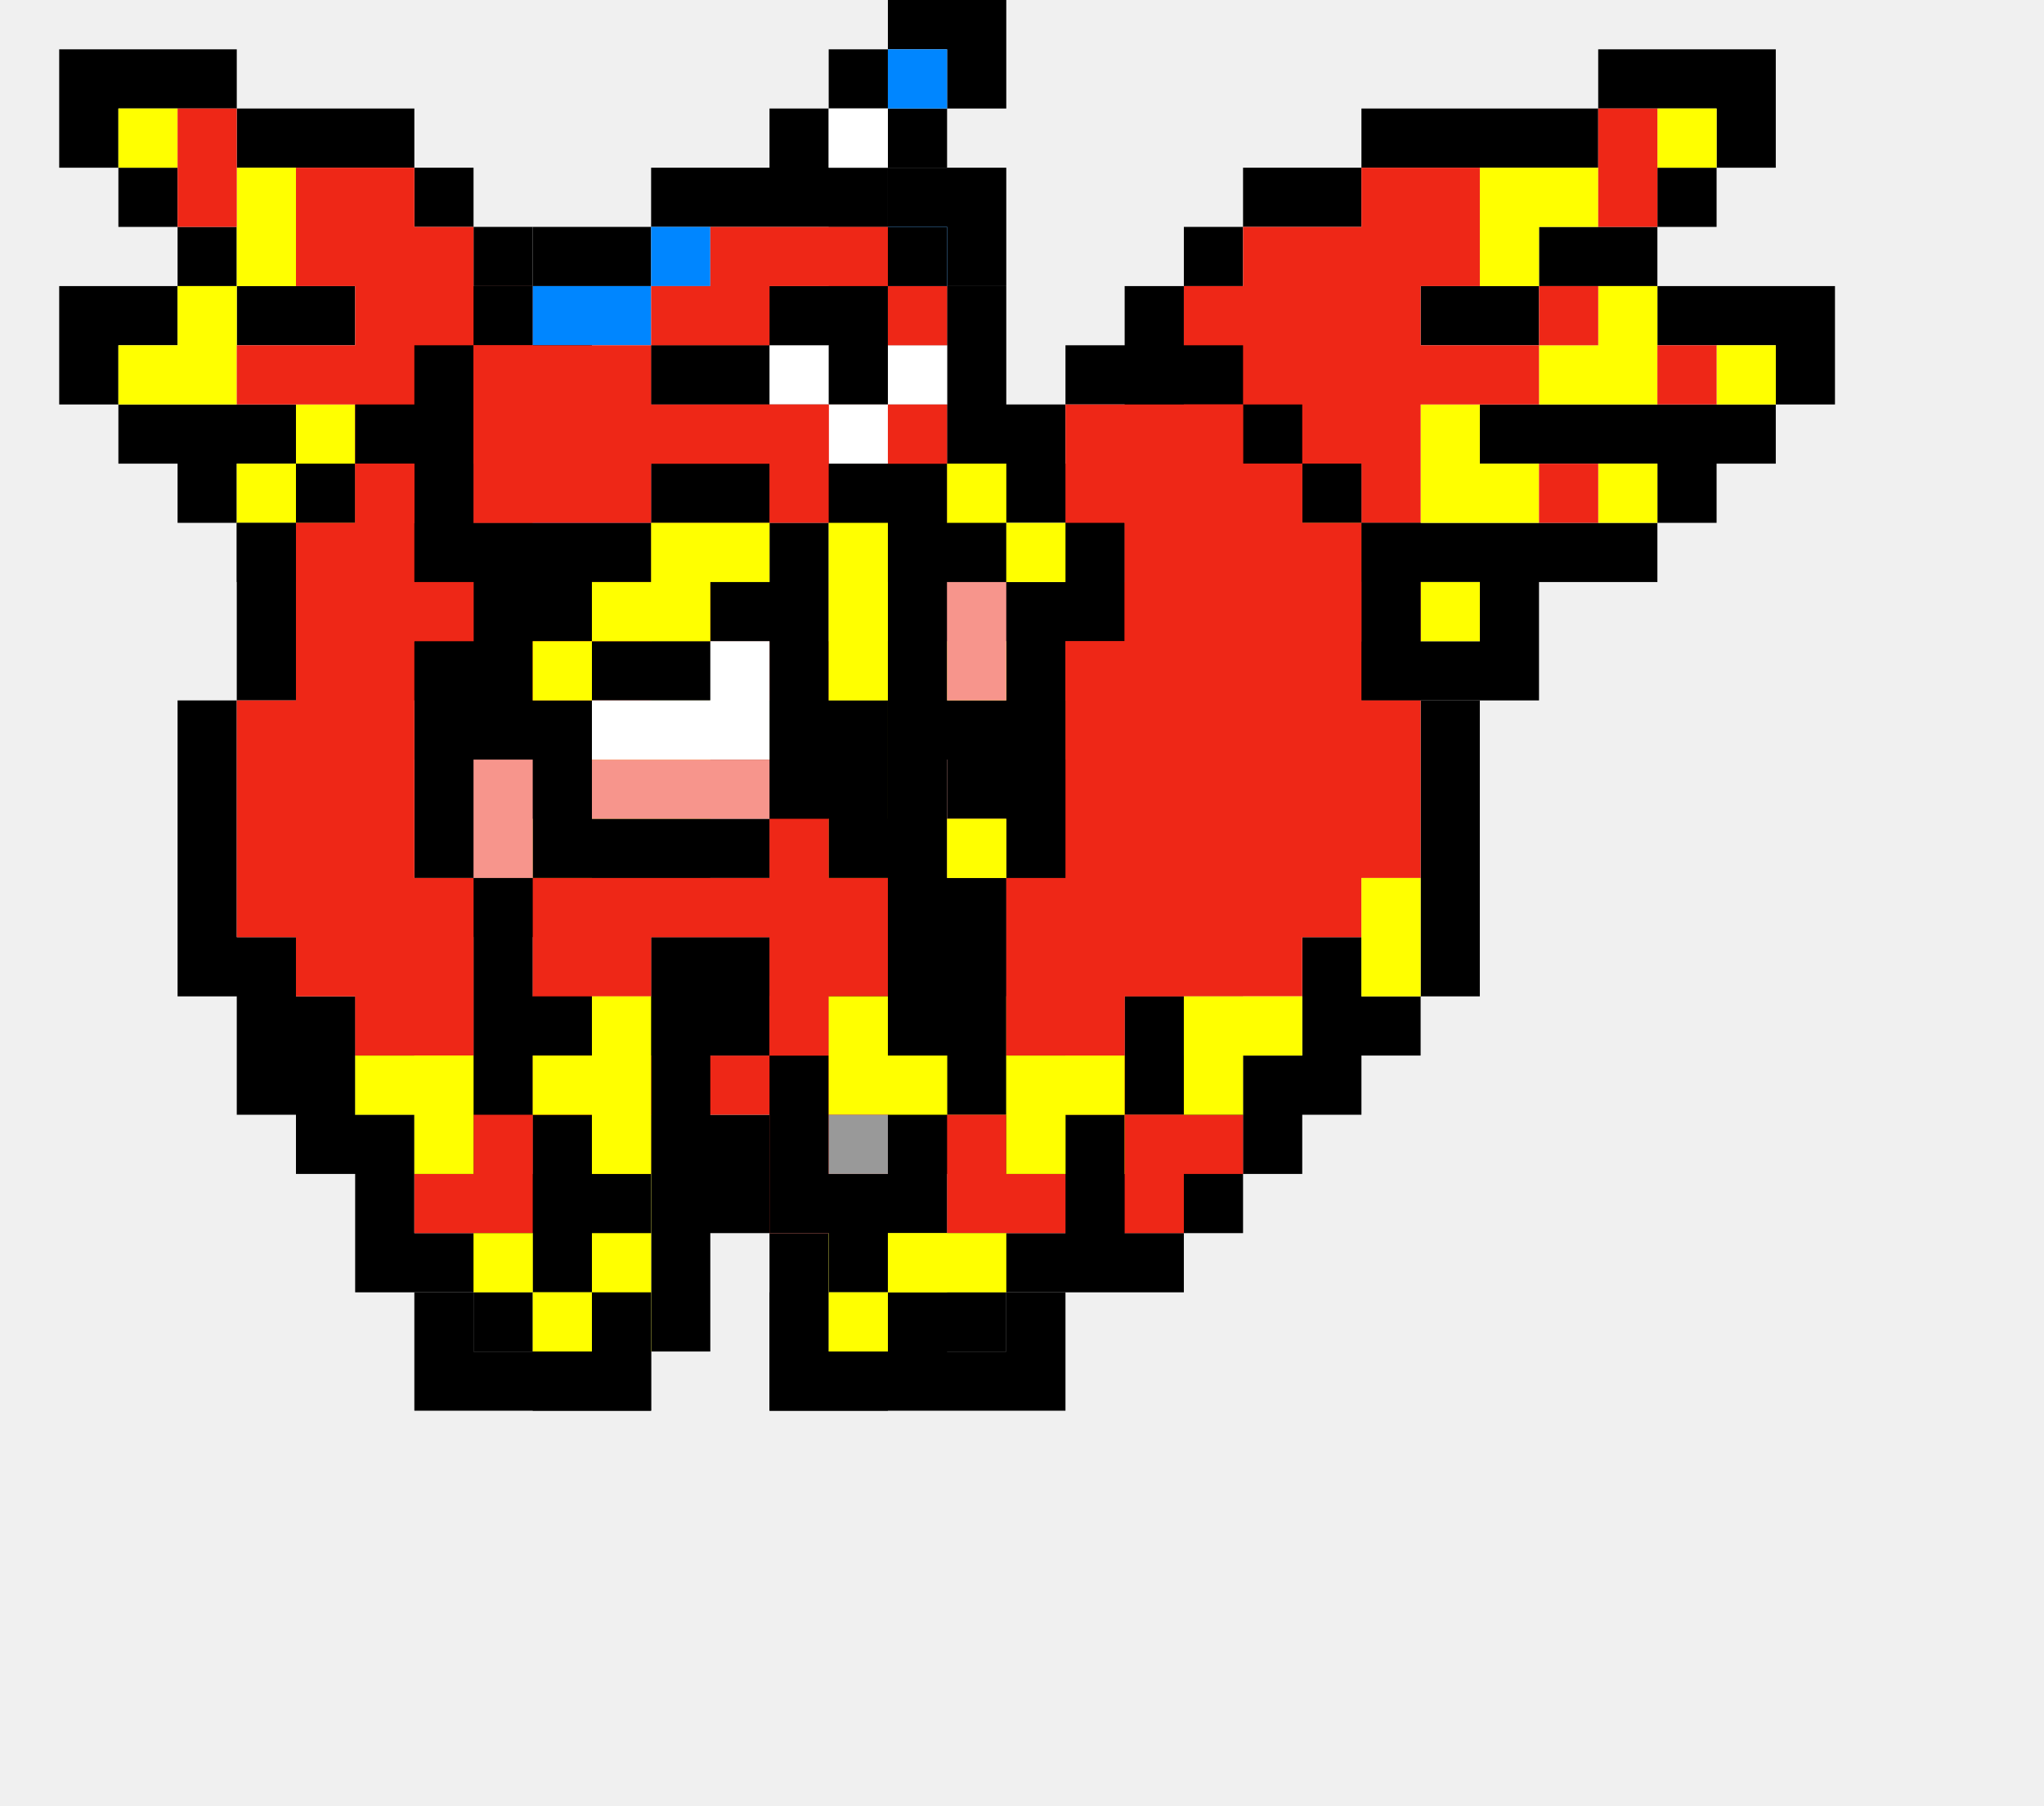
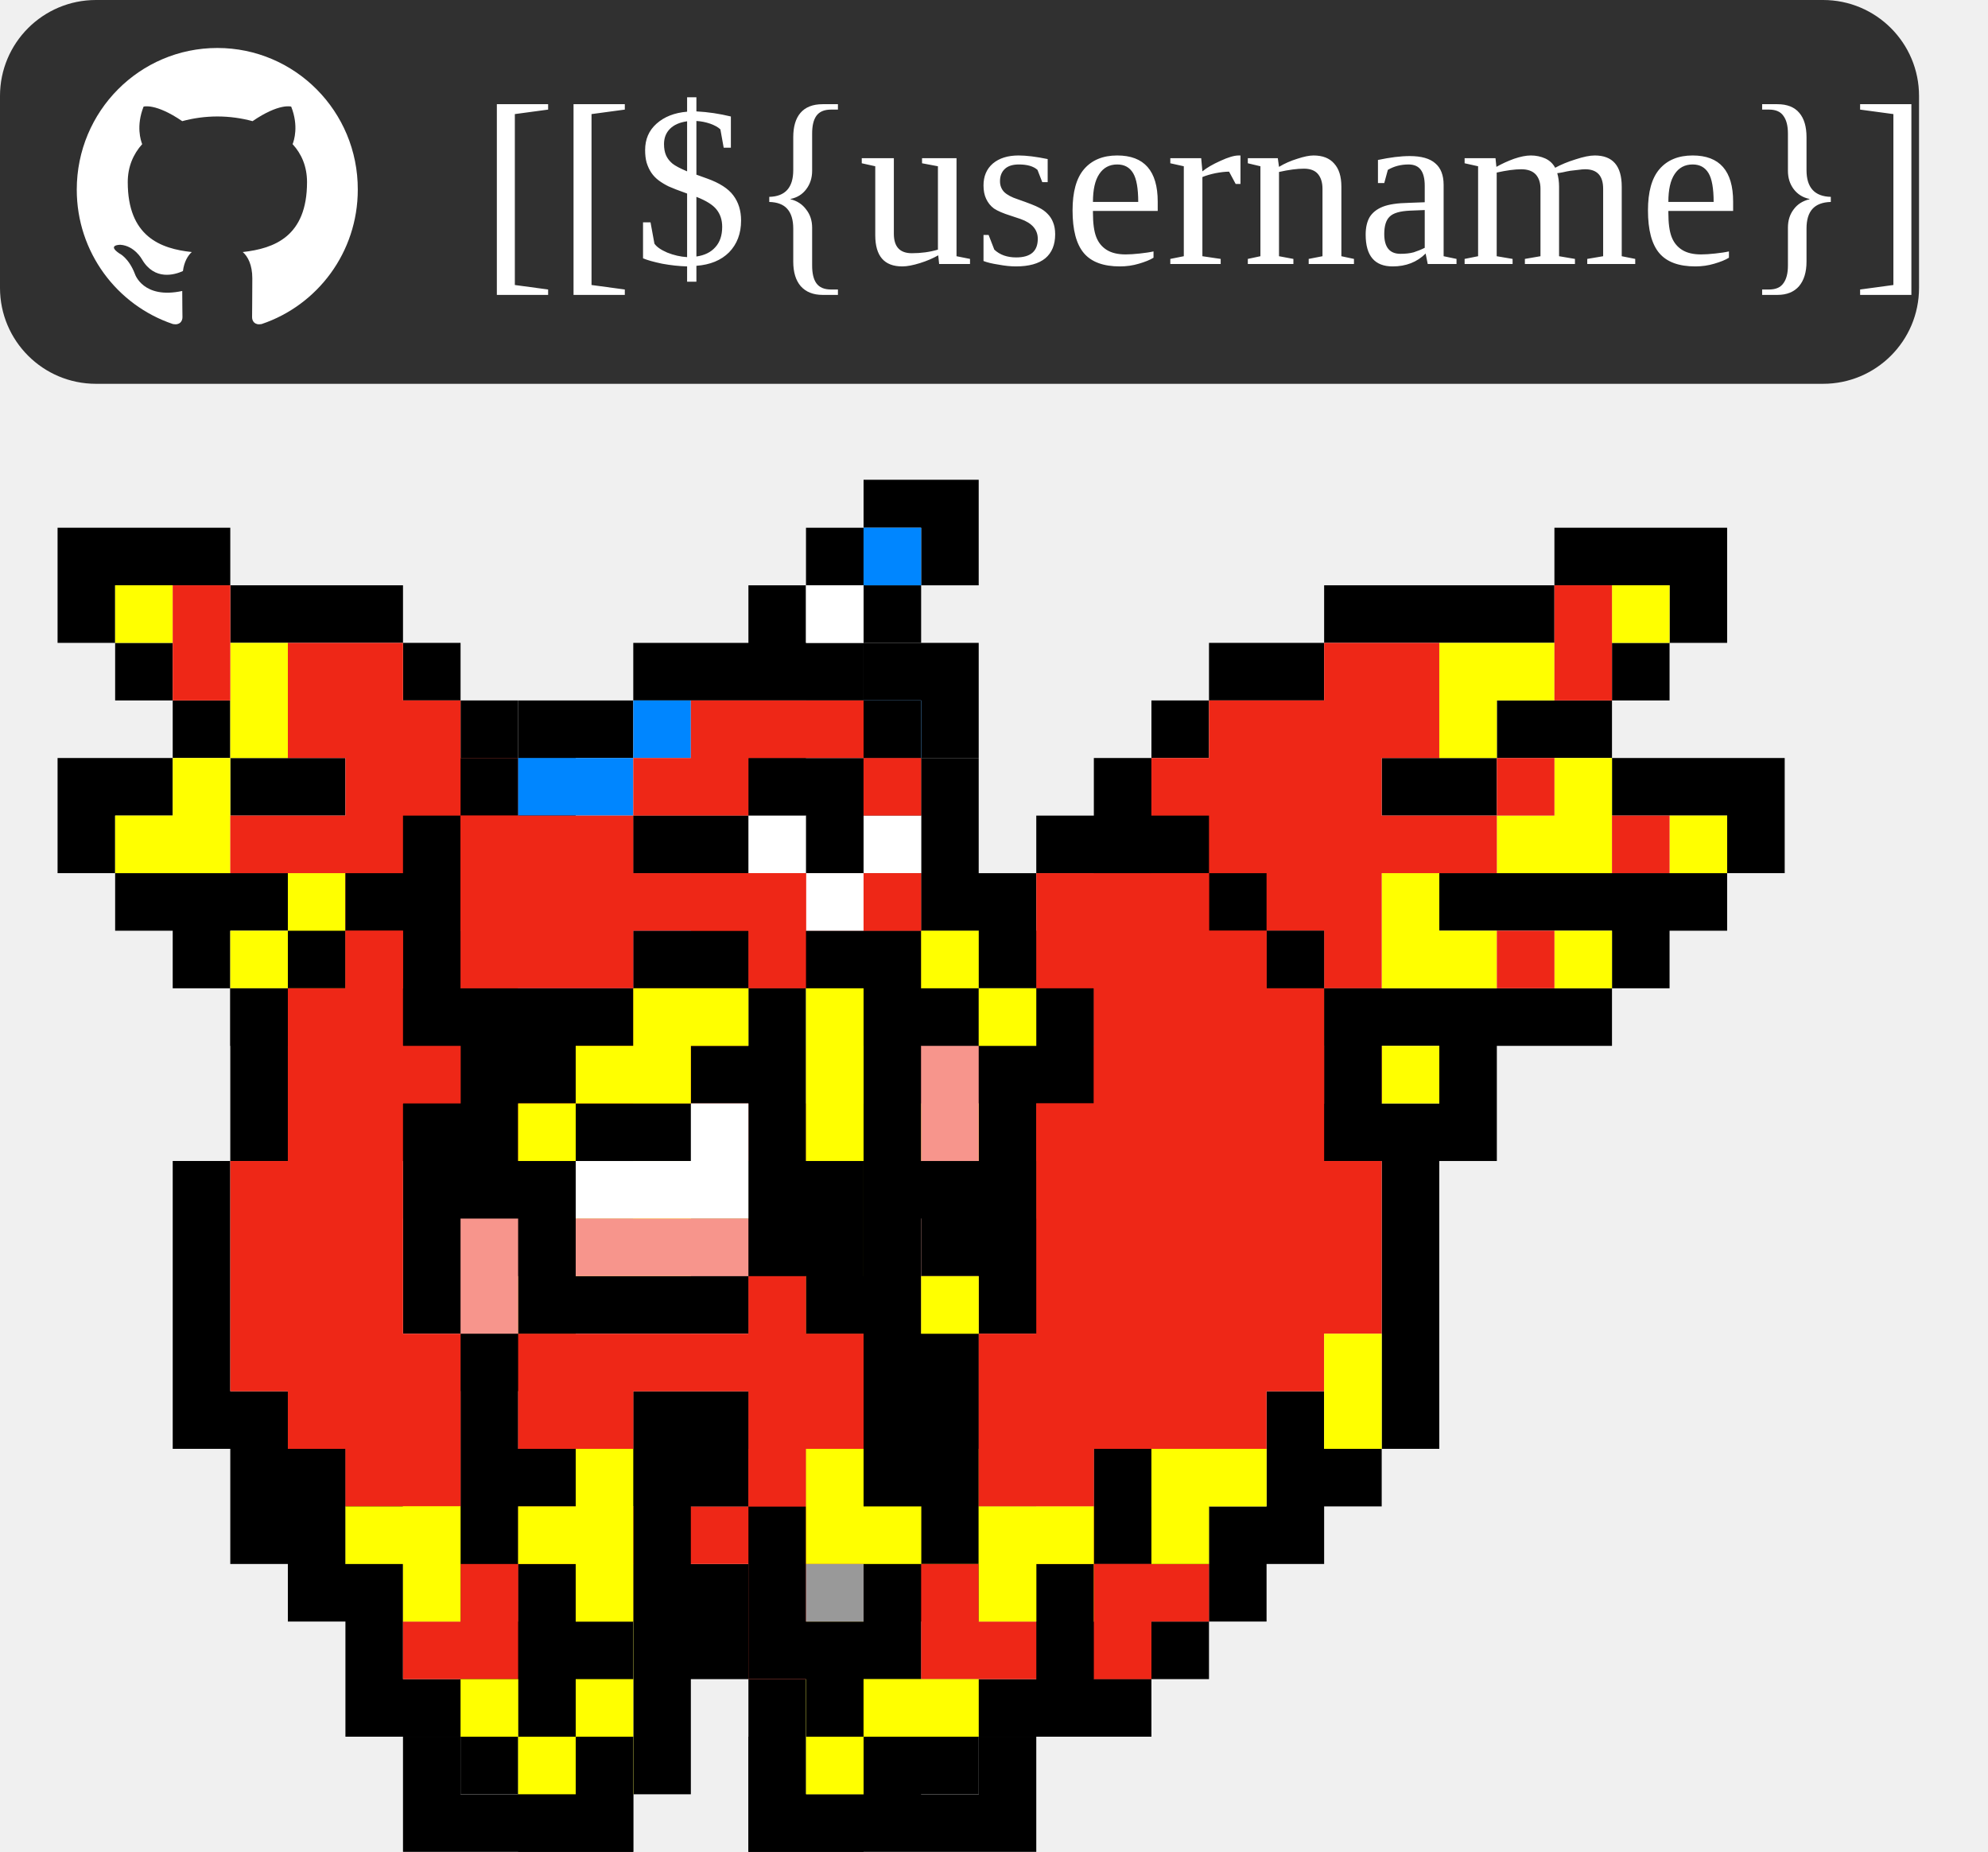
<svg xmlns="http://www.w3.org/2000/svg" fill="none" overflow="visible">
  <a href="https://github.com/[[${username}]]">
    <g id="body-[[${id}]]">
-       <g id="frame1-[[${id}]]">
-         <path stroke="#000000" d="M3 3h9M81 3h9M3 4h9M81 4h9M3 5h9M81 5h9M3 6h3M12 6h9M69 6h12M87 6h3M3 7h3M12 7h9M69 7h12M87 7h3M3 8h3M12 8h9M69 8h12M87 8h3M6 9h3M21 9h3M45 9h6M63 9h6M84 9h3M6 10h3M21 10h3M45 10h6M63 10h6M84 10h3M6 11h3M21 11h3M45 11h6M63 11h6M84 11h3M9 12h3M24 12h3M42 12h3M48 12h3M60 12h3M78 12h6M9 13h3M24 13h3M42 13h3M48 13h3M60 13h3M78 13h6M9 14h3M24 14h3M42 14h3M48 14h3M60 14h3M78 14h6M3 15h6M12 15h6M27 15h3M39 15h3M45 15h3M57 15h3M72 15h6M84 15h9M3 16h6M12 16h6M27 16h3M39 16h3M45 16h3M57 16h3M72 16h6M84 16h9M3 17h6M12 17h6M27 17h3M39 17h3M45 17h3M57 17h3M72 17h6M84 17h9M3 18h3M27 18h3M33 18h12M57 18h3M90 18h3M3 19h3M27 19h3M33 19h12M57 19h3M90 19h3M3 20h3M27 20h3M33 20h12M57 20h3M90 20h3M6 21h9M27 21h6M45 21h3M57 21h3M75 21h15M6 22h9M27 22h6M45 22h3M57 22h3M75 22h15M6 23h9M27 23h6M45 23h3M57 23h3M75 23h15M9 24h3M24 24h3M39 24h6M48 24h3M54 24h3M66 24h3M84 24h3M9 25h3M24 25h3M39 25h6M48 25h3M54 25h3M66 25h3M84 25h3M9 26h3M24 26h3M39 26h6M48 26h3M54 26h3M66 26h3M84 26h3M12 27h12M33 27h6M42 27h3M48 27h3M54 27h3M69 27h15M12 28h12M33 28h6M42 28h3M48 28h3M54 28h3M69 28h15M12 29h12M33 29h6M42 29h3M48 29h3M54 29h3M69 29h15M15 30h3M21 30h3M48 30h6M63 30h3M75 30h3M15 31h3M21 31h3M48 31h6M63 31h3M75 31h3M15 32h3M21 32h3M48 32h6M63 32h3M75 32h3M15 33h9M33 33h6M42 33h6M51 33h3M66 33h12M15 34h9M33 34h6M42 34h6M51 34h3M66 34h12M15 35h9M33 35h6M42 35h6M51 35h3M66 35h12M21 36h12M39 36h3M45 36h6M54 36h3M60 36h6M21 37h12M39 37h3M45 37h6M54 37h3M60 37h6M21 38h12M39 38h3M45 38h6M54 38h3M60 38h6M24 39h6M36 39h6M45 39h3M51 39h9M24 40h6M36 40h6M45 40h3M51 40h9M24 41h6M36 41h6M45 41h3M51 41h9M24 42h3M30 42h6M39 42h3M45 42h3M51 42h6M24 43h3M30 43h6M39 43h3M45 43h3M51 43h6M24 44h3M30 44h6M39 44h3M45 44h3M51 44h6M24 45h6M39 45h6M48 45h3M54 45h3M24 46h6M39 46h6M48 46h3M54 46h3M24 47h6M39 47h6M48 47h3M54 47h3M21 48h3M27 48h3M39 48h6M48 48h3M57 48h3M21 49h3M27 49h3M39 49h6M48 49h3M57 49h3M21 50h3M27 50h3M39 50h6M48 50h3M57 50h3M18 51h3M27 51h12M42 51h6M60 51h3M18 52h3M27 52h12M42 52h6M60 52h3M18 53h3M27 53h12M42 53h6M60 53h3M18 54h3M24 54h3M45 54h3M51 54h3M60 54h3M18 55h3M24 55h3M45 55h3M51 55h3M60 55h3M18 56h3M24 56h3M45 56h3M51 56h3M60 56h3M21 57h6M33 57h6M45 57h9M60 57h3M21 58h6M33 58h6M45 58h9M60 58h3M21 59h6M33 59h6M45 59h9M60 59h3M24 60h6M33 60h6M45 60h3M54 60h6M24 61h6M33 61h6M45 61h3M54 61h6M24 62h6M33 62h6M45 62h3M54 62h6M24 63h3M33 63h3M39 63h3M48 63h3M24 64h3M33 64h3M39 64h3M48 64h3M24 65h3M33 65h3M39 65h3M48 65h3M21 66h3M27 66h3M33 66h3M39 66h3M45 66h3M51 66h3M21 67h3M27 67h3M33 67h3M39 67h3M45 67h3M51 67h3M21 68h3M27 68h3M33 68h3M39 68h3M45 68h3M51 68h3M21 69h12M39 69h15M21 70h12M39 70h15M21 71h12M39 71h15" />
-         <path stroke="#ffff00" d="M6 6h3M84 6h3M6 7h3M84 7h3M6 8h3M84 8h3M12 9h3M75 9h6M12 10h3M75 10h6M12 11h3M75 11h6M12 12h3M75 12h3M12 13h3M75 13h3M12 14h3M75 14h3M9 15h3M81 15h3M9 16h3M81 16h3M9 17h3M81 17h3M6 18h6M78 18h6M87 18h3M6 19h6M78 19h6M87 19h3M6 20h6M78 20h6M87 20h3M15 21h3M72 21h3M15 22h3M72 22h3M15 23h3M72 23h3M12 24h6M72 24h6M81 24h3M12 25h6M72 25h6M81 25h3M12 26h6M72 26h6M81 26h3M66 27h3M66 28h3M66 29h3M18 30h3M66 30h3M72 30h3M18 31h3M66 31h3M72 31h3M18 32h3M66 32h3M72 32h3M48 33h3M63 33h3M48 34h3M63 34h3M48 35h3M63 35h3M33 36h6M42 36h3M51 36h3M33 37h6M42 37h3M51 37h3M33 38h6M42 38h3M51 38h3M30 39h6M42 39h3M30 40h6M42 40h3M30 41h6M42 41h3M27 42h3M42 42h3M27 43h3M42 43h3M27 44h3M42 44h3M21 51h3M48 51h3M21 52h3M48 52h3M21 53h3M48 53h3M21 54h3M48 54h3M21 55h3M48 55h3M21 56h3M48 56h3M54 57h6M54 58h6M54 59h6M30 60h3M42 60h3M30 61h3M42 61h3M30 62h3M42 62h3M27 63h6M42 63h6M27 64h6M42 64h6M27 65h6M42 65h6M30 66h3M30 67h3M30 68h3" />
-         <path stroke="#ee2717" d="M9 6h3M81 6h3M9 7h3M81 7h3M9 8h3M81 8h3M9 9h3M15 9h6M69 9h6M81 9h3M9 10h3M15 10h6M69 10h6M81 10h3M9 11h3M15 11h6M69 11h6M81 11h3M15 12h9M63 12h12M15 13h9M63 13h12M15 14h9M63 14h12M18 15h9M60 15h12M78 15h3M18 16h9M60 16h12M78 16h3M18 17h9M60 17h12M78 17h3M12 18h15M60 18h18M84 18h3M12 19h15M60 19h18M84 19h3M12 20h15M60 20h18M84 20h3M18 21h9M36 21h9M60 21h12M18 22h9M36 22h9M60 22h12M18 23h9M36 23h9M60 23h12M18 24h6M33 24h6M45 24h3M57 24h9M69 24h3M78 24h3M18 25h6M33 25h6M45 25h3M57 25h9M69 25h3M78 25h3M18 26h6M33 26h6M45 26h3M57 26h9M69 26h3M78 26h3M24 27h9M57 27h9M24 28h9M57 28h9M24 29h9M57 29h9M24 30h18M45 30h3M54 30h9M69 30h3M24 31h18M45 31h3M54 31h9M69 31h3M24 32h18M45 32h3M54 32h9M69 32h3M24 33h9M39 33h3M54 33h9M24 34h9M39 34h3M54 34h9M24 35h9M39 35h3M54 35h9M57 36h3M57 37h3M57 38h3M39 51h3M39 52h3M39 53h3M27 54h18M54 54h6M27 55h18M54 55h6M27 56h18M54 56h6M27 57h6M39 57h6M27 58h6M39 58h6M27 59h6M39 59h6M39 60h3M39 61h3M39 62h3" />
-         <path stroke="#0086ff" d="M45 12h3M45 13h3M45 14h3M33 21h3M33 22h3M33 23h3M27 24h6M27 25h6M27 26h6" />
-         <path stroke="#ffffff" d="M42 15h3M42 16h3M42 17h3M39 27h3M45 27h3M39 28h3M45 28h3M39 29h3M45 29h3M42 30h3M42 31h3M42 32h3M36 42h3M36 43h3M36 44h3M30 45h9M30 46h9M30 47h9" />
-         <path stroke="#f7958c" d="M48 39h3M48 40h3M48 41h3M48 42h3M48 43h3M48 44h3M51 45h3M51 46h3M51 47h3M24 48h3M30 48h9M51 48h6M24 49h3M30 49h9M51 49h6M24 50h3M30 50h9M51 50h6M24 51h3M51 51h9M24 52h3M51 52h9M24 53h3M51 53h9" />
-         <path stroke="#999999" d="M24 66h3M42 66h3M48 66h3M24 67h3M42 67h3M48 67h3M24 68h3M42 68h3M48 68h3" />
-       </g>
-       <g id="frame2-[[${id}]]">
-         <path stroke="#000000" d="M45 0h6M45 1h6M45 2h6M42 3h3M48 3h3M42 4h3M48 4h3M42 5h3M48 5h3M39 6h3M45 6h3M39 7h3M45 7h3M39 8h3M45 8h3M33 9h12M33 10h12M33 11h12M27 12h6M45 12h3M27 13h6M45 13h3M27 14h6M45 14h3M24 15h3M39 15h6M48 15h3M24 16h3M39 16h6M48 16h3M24 17h3M39 17h6M48 17h3M21 18h3M33 18h6M42 18h3M48 18h3M54 18h9M21 19h3M33 19h6M42 19h3M48 19h3M54 19h9M21 20h3M33 20h6M42 20h3M48 20h3M54 20h9M18 21h6M48 21h6M63 21h3M18 22h6M48 22h6M63 22h3M18 23h6M48 23h6M63 23h3M15 24h3M21 24h3M33 24h6M42 24h6M51 24h3M66 24h3M15 25h3M21 25h3M33 25h6M42 25h6M51 25h3M66 25h3M15 26h3M21 26h3M33 26h6M42 26h6M51 26h3M66 26h3M12 27h3M21 27h12M39 27h3M45 27h6M54 27h3M69 27h3M12 28h3M21 28h12M39 28h3M45 28h6M54 28h3M69 28h3M12 29h3M21 29h12M39 29h3M45 29h6M54 29h3M69 29h3M12 30h3M24 30h6M36 30h6M45 30h3M51 30h6M69 30h3M12 31h3M24 31h6M36 31h6M45 31h3M51 31h6M69 31h3M12 32h3M24 32h6M36 32h6M45 32h3M51 32h6M69 32h3M12 33h3M21 33h6M30 33h6M39 33h3M45 33h3M51 33h3M69 33h3M12 34h3M21 34h6M30 34h6M39 34h3M45 34h3M51 34h3M69 34h3M12 35h3M21 35h6M30 35h6M39 35h3M45 35h3M51 35h3M69 35h3M9 36h3M21 36h9M39 36h6M48 36h6M72 36h3M9 37h3M21 37h9M39 37h6M48 37h6M72 37h3M9 38h3M21 38h9M39 38h6M48 38h6M72 38h3M9 39h3M21 39h3M27 39h3M39 39h6M48 39h6M72 39h3M9 40h3M21 40h3M27 40h3M39 40h6M48 40h6M72 40h3M9 41h3M21 41h3M27 41h3M39 41h6M48 41h6M72 41h3M9 42h3M21 42h3M27 42h12M42 42h6M51 42h3M72 42h3M9 43h3M21 43h3M27 43h12M42 43h6M51 43h3M72 43h3M9 44h3M21 44h3M27 44h12M42 44h6M51 44h3M72 44h3M9 45h3M24 45h3M45 45h6M72 45h3M9 46h3M24 46h3M45 46h6M72 46h3M9 47h3M24 47h3M45 47h6M72 47h3M9 48h6M24 48h3M33 48h6M45 48h6M66 48h3M72 48h3M9 49h6M24 49h3M33 49h6M45 49h6M66 49h3M72 49h3M9 50h6M24 50h3M33 50h6M45 50h6M66 50h3M72 50h3M12 51h6M24 51h6M33 51h6M45 51h6M57 51h3M66 51h6M12 52h6M24 52h6M33 52h6M45 52h6M57 52h3M66 52h6M12 53h6M24 53h6M33 53h6M45 53h6M57 53h3M66 53h6M12 54h6M24 54h3M33 54h3M39 54h3M48 54h3M57 54h3M63 54h6M12 55h6M24 55h3M33 55h3M39 55h3M48 55h3M57 55h3M63 55h6M12 56h6M24 56h3M33 56h3M39 56h3M48 56h3M57 56h3M63 56h6M15 57h6M27 57h3M33 57h3M39 57h3M45 57h3M54 57h3M63 57h3M15 58h6M27 58h3M33 58h3M39 58h3M45 58h3M54 58h3M63 58h3M15 59h6M27 59h3M33 59h3M39 59h3M45 59h3M54 59h3M63 59h3M18 60h3M27 60h6M39 60h9M54 60h3M60 60h3M18 61h3M27 61h6M39 61h9M54 61h3M60 61h3M18 62h3M27 62h6M39 62h9M54 62h3M60 62h3M18 63h6M27 63h3M42 63h3M51 63h9M18 64h6M27 64h3M42 64h3M51 64h9M18 65h6M27 65h3M42 65h3M51 65h9M24 66h3M30 66h3M39 66h3M45 66h6M24 67h3M30 67h3M39 67h3M45 67h6M24 68h3M30 68h3M39 68h3M45 68h6M27 69h6M39 69h6M27 70h6M39 70h6M27 71h6M39 71h6" />
-         <path stroke="#0086ff" d="M45 3h3M45 4h3M45 5h3M33 12h3M33 13h3M33 14h3M27 15h6M27 16h6M27 17h6" />
-         <path stroke="#ffffff" d="M42 6h3M42 7h3M42 8h3M39 18h3M45 18h3M39 19h3M45 19h3M39 20h3M45 20h3M42 21h3M42 22h3M42 23h3M36 33h3M36 34h3M36 35h3M30 36h9M30 37h9M30 38h9" />
-         <path stroke="#ee2717" d="M36 12h9M36 13h9M36 14h9M33 15h6M45 15h3M33 16h6M45 16h3M33 17h6M45 17h3M24 18h9M24 19h9M24 20h9M24 21h18M45 21h3M54 21h9M24 22h18M45 22h3M54 22h9M24 23h18M45 23h3M54 23h9M18 24h3M24 24h9M39 24h3M54 24h12M18 25h3M24 25h9M39 25h3M54 25h12M18 26h3M24 26h9M39 26h3M54 26h12M15 27h6M57 27h12M15 28h6M57 28h12M15 29h6M57 29h12M15 30h9M57 30h12M15 31h9M57 31h12M15 32h9M57 32h12M15 33h6M54 33h15M15 34h6M54 34h15M15 35h6M54 35h15M12 36h9M54 36h18M12 37h9M54 37h18M12 38h9M54 38h18M12 39h9M54 39h18M12 40h9M54 40h18M12 41h9M54 41h18M12 42h9M39 42h3M54 42h18M12 43h9M39 43h3M54 43h18M12 44h9M39 44h3M54 44h18M12 45h12M27 45h18M51 45h18M12 46h12M27 46h18M51 46h18M12 47h12M27 47h18M51 47h18M15 48h9M27 48h6M39 48h6M51 48h15M15 49h9M27 49h6M39 49h6M51 49h15M15 50h9M27 50h6M39 50h6M51 50h15M18 51h6M39 51h3M51 51h6M18 52h6M39 52h3M51 52h6M18 53h6M39 53h3M51 53h6M24 57h3M48 57h3M57 57h6M24 58h3M48 58h3M57 58h6M24 59h3M48 59h3M57 59h6M21 60h6M48 60h6M57 60h3M21 61h6M48 61h6M57 61h3M21 62h6M48 62h6M57 62h3" />
-         <path stroke="#ffff00" d="M48 24h3M48 25h3M48 26h3M33 27h6M42 27h3M51 27h3M33 28h6M42 28h3M51 28h3M33 29h6M42 29h3M51 29h3M30 30h6M42 30h3M30 31h6M42 31h3M30 32h6M42 32h3M27 33h3M42 33h3M27 34h3M42 34h3M27 35h3M42 35h3M48 42h3M48 43h3M48 44h3M69 45h3M69 46h3M69 47h3M69 48h3M69 49h3M69 50h3M30 51h3M42 51h3M60 51h6M30 52h3M42 52h3M60 52h6M30 53h3M42 53h3M60 53h6M18 54h6M27 54h6M42 54h6M51 54h6M60 54h3M18 55h6M27 55h6M42 55h6M51 55h6M60 55h3M18 56h6M27 56h6M42 56h6M51 56h6M60 56h3M21 57h3M30 57h3M51 57h3M21 58h3M30 58h3M51 58h3M21 59h3M30 59h3M51 59h3M24 63h3M45 63h6M24 64h3M45 64h6M24 65h3M45 65h6M27 66h3M42 66h3M27 67h3M42 67h3M27 68h3M42 68h3" />
-         <path stroke="#f7958c" d="M48 30h3M48 31h3M48 32h3M48 33h3M48 34h3M48 35h3M24 39h3M30 39h9M24 40h3M30 40h9M24 41h3M30 41h9M24 42h3M24 43h3M24 44h3" />
-         <path stroke="#999999" d="M42 57h3M42 58h3M42 59h3" />
-       </g>
-       <svg viewBox="0 0 100 30" width="100" height="30" x="0" y="-20">
+       <svg viewBox="0 0 100 100" width="100" height="100" x="0" y="25">
+         <g id="frame1-[[${id}]]">
+           <path stroke="#000000" d="M3 3h9M81 3h9M3 4h9M81 4h9M3 5h9M81 5h9M3 6h3M12 6h9M69 6h12M87 6h3M3 7h3M12 7h9M69 7h12M87 7h3M3 8h3M12 8h9M69 8h12M87 8h3M6 9h3M21 9h3M45 9h6M63 9h6M84 9h3M6 10h3M21 10h3M45 10h6M63 10h6M84 10h3M6 11h3M21 11h3M45 11h6M63 11h6M84 11h3M9 12h3M24 12h3M42 12h3M48 12h3M60 12h3M78 12h6M9 13h3M24 13h3M42 13h3M48 13h3M60 13h3M78 13h6M9 14h3M24 14h3M42 14h3M48 14h3M60 14h3M78 14h6M3 15h6M12 15h6M27 15h3M39 15h3M45 15h3M57 15h3M72 15h6M84 15h9M3 16h6M12 16h6M27 16h3M39 16h3M45 16h3M57 16h3M72 16h6M84 16h9M3 17h6M12 17h6M27 17h3M39 17h3M45 17h3M57 17h3M72 17h6M84 17h9M3 18h3M27 18h3M33 18h12M57 18h3M90 18h3M3 19h3M27 19h3M33 19h12M57 19h3M90 19h3M3 20h3M27 20h3M33 20h12M57 20h3M90 20h3M6 21h9M27 21h6M45 21h3M57 21h3M75 21h15M6 22h9M27 22h6M45 22h3M57 22h3M75 22h15M6 23h9M27 23h6M45 23h3M57 23h3M75 23h15M9 24h3M24 24h3M39 24h6M48 24h3M54 24h3M66 24h3M84 24h3M9 25h3M24 25h3M39 25h6M48 25h3M54 25h3M66 25h3M84 25h3M9 26h3M24 26h3M39 26h6M48 26h3M54 26h3M66 26h3M84 26h3M12 27h12M33 27h6M42 27h3M48 27h3M54 27h3M69 27h15M12 28h12M33 28h6M42 28h3M48 28h3M54 28h3M69 28h15M12 29h12M33 29h6M42 29h3M48 29h3M54 29h3M69 29h15M15 30h3M21 30h3M48 30h6M63 30h3M75 30h3M15 31h3M21 31h3M48 31h6M63 31h3M75 31h3M15 32h3M21 32h3M48 32h6M63 32h3M75 32h3M15 33h9M33 33h6M42 33h6M51 33h3M66 33h12M15 34h9M33 34h6M42 34h6M51 34h3M66 34h12M15 35h9M33 35h6M42 35h6M51 35h3M66 35h12M21 36h12M39 36h3M45 36h6M54 36h3M60 36h6M21 37h12M39 37h3M45 37h6M54 37h3M60 37h6M21 38h12M39 38h3M45 38h6M54 38h3M60 38h6M24 39h6M36 39h6M45 39h3M51 39h9M24 40h6M36 40h6M45 40h3M51 40h9M24 41h6M36 41h6M45 41h3M51 41h9M24 42h3M30 42h6M39 42h3M45 42h3M51 42h6M24 43h3M30 43h6M39 43h3M45 43h3M51 43h6M24 44h3M30 44h6M39 44h3M45 44h3M51 44h6M24 45h6M39 45h6M48 45h3M54 45h3M24 46h6M39 46h6M48 46h3M54 46h3M24 47h6M39 47h6M48 47h3M54 47h3M21 48h3M27 48h3M39 48h6M48 48h3M57 48h3M21 49h3M27 49h3M39 49h6M48 49h3M57 49h3M21 50h3M27 50h3M39 50h6M48 50h3M57 50h3M18 51h3M27 51h12M42 51h6M60 51h3M18 52h3M27 52h12M42 52h6M60 52h3M18 53h3M27 53h12M42 53h6M60 53h3M18 54h3M24 54h3M45 54h3M51 54h3M60 54h3M18 55h3M24 55h3M45 55h3M51 55h3M60 55h3M18 56h3M24 56h3M45 56h3M51 56h3M60 56h3M21 57h6M33 57h6M45 57h9M60 57h3M21 58h6M33 58h6M45 58h9M60 58h3M21 59h6M33 59h6M45 59h9M60 59h3M24 60h6M33 60h6M45 60h3M54 60h6M24 61h6M33 61h6M45 61h3M54 61h6M24 62h6M33 62h6M45 62h3M54 62h6M24 63h3M33 63h3M39 63h3M48 63h3M24 64h3M33 64h3M39 64h3M48 64h3M24 65h3M33 65h3M39 65h3M48 65h3M21 66h3M27 66h3M33 66h3M39 66h3M45 66h3M51 66h3M21 67h3M27 67h3M33 67h3M39 67h3M45 67h3M51 67h3M21 68h3M27 68h3M33 68h3M39 68h3M45 68h3M51 68h3M21 69h12M39 69h15M21 70h12M39 70h15M21 71h12M39 71h15" />
+           <path stroke="#ffff00" d="M6 6h3M84 6h3M6 7h3M84 7h3M6 8h3M84 8h3M12 9h3M75 9h6M12 10h3M75 10h6M12 11h3M75 11h6M12 12h3M75 12h3M12 13h3M75 13h3M12 14h3M75 14h3M9 15h3M81 15h3M9 16h3M81 16h3M9 17h3M81 17h3M6 18h6M78 18h6M87 18h3M6 19h6M78 19h6M87 19h3M6 20h6M78 20h6M87 20h3M15 21h3M72 21h3M15 22h3M72 22h3M15 23h3M72 23h3M12 24h6M72 24h6M81 24h3M12 25h6M72 25h6M81 25h3M12 26h6M72 26h6M81 26h3M66 27h3M66 28h3M66 29h3M18 30h3M66 30h3M72 30h3M18 31h3M66 31h3M72 31h3M18 32h3M66 32h3M72 32h3M48 33h3M63 33h3M48 34h3M63 34h3M48 35h3M63 35h3M33 36h6M42 36h3M51 36h3M33 37h6M42 37h3M51 37h3M33 38h6M42 38h3M51 38h3M30 39h6M42 39h3M30 40h6M42 40h3M30 41h6M42 41h3M27 42h3M42 42h3M27 43h3M42 43h3M27 44h3M42 44h3M21 51h3M48 51h3M21 52h3M48 52h3M21 53h3M48 53h3M21 54h3M48 54h3M21 55h3M48 55h3M21 56h3M48 56h3M54 57h6M54 58h6M54 59h6M30 60h3M42 60h3M30 61h3M42 61h3M30 62h3M42 62h3M27 63h6M42 63h6M27 64h6M42 64h6M27 65h6M42 65h6M30 66h3M30 67h3M30 68h3" />
+           <path stroke="#ee2717" d="M9 6h3M81 6h3M9 7h3M81 7h3M9 8h3M81 8h3M9 9h3M15 9h6M69 9h6M81 9h3M9 10h3M15 10h6M69 10h6M81 10h3M9 11h3M15 11h6M69 11h6M81 11h3M15 12h9M63 12h12M15 13h9M63 13h12M15 14h9M63 14h12M18 15h9M60 15h12M78 15h3M18 16h9M60 16h12M78 16h3M18 17h9M60 17h12M78 17h3M12 18h15M60 18h18M84 18h3M12 19h15M60 19h18M84 19h3M12 20h15M60 20h18M84 20h3M18 21h9M36 21h9M60 21h12M18 22h9M36 22h9M60 22h12M18 23h9M36 23h9M60 23h12M18 24h6M33 24h6M45 24h3M57 24h9M69 24h3M78 24h3M18 25h6M33 25h6M45 25h3M57 25h9M69 25h3M78 25h3M18 26h6M33 26h6M45 26h3M57 26h9M69 26h3M78 26h3M24 27h9M57 27h9M24 28h9M57 28h9M24 29h9M57 29h9M24 30h18M45 30h3M54 30h9M69 30h3M24 31h18M45 31h3M54 31h9M69 31h3M24 32h18M45 32h3M54 32h9M69 32h3M24 33h9M39 33h3M54 33h9M24 34h9M39 34h3M54 34h9M24 35h9M39 35h3M54 35h9M57 36h3M57 37h3M57 38h3M39 51h3M39 52h3M39 53h3M27 54h18M54 54h6M27 55h18M54 55h6M27 56h18M54 56h6M27 57h6M39 57h6M27 58h6M39 58h6M27 59h6M39 59h6M39 60h3M39 61h3M39 62h3" />
+           <path stroke="#0086ff" d="M45 12h3M45 13h3M45 14h3M33 21h3M33 22h3M33 23h3M27 24h6M27 25h6M27 26h6" />
+           <path stroke="#ffffff" d="M42 15h3M42 16h3M42 17h3M39 27h3M45 27h3M39 28h3M45 28h3M39 29h3M45 29h3M42 30h3M42 31h3M42 32h3M36 42h3M36 43h3M36 44h3M30 45h9M30 46h9M30 47h9" />
+           <path stroke="#f7958c" d="M48 39h3M48 40h3M48 41h3M48 42h3M48 43h3M48 44h3M51 45h3M51 46h3M51 47h3M24 48h3M30 48h9M51 48h6M24 49h3M30 49h9M51 49h6M24 50h3M30 50h9M51 50h6M24 51h3M51 51h9M24 52h3M51 52h9M24 53h3M51 53h9" />
+           <path stroke="#999999" d="M24 66h3M42 66h3M48 66h3M24 67h3M42 67h3M48 67h3M24 68h3M42 68h3M48 68h3" />
+         </g>
+         <g id="frame2-[[${id}]]">
+           <path stroke="#000000" d="M45 0h6M45 1h6M45 2h6M42 3h3M48 3h3M42 4h3M48 4h3M42 5h3M48 5h3M39 6h3M45 6h3M39 7h3M45 7h3M39 8h3M45 8h3M33 9h12M33 10h12M33 11h12M27 12h6M45 12h3M27 13h6M45 13h3M27 14h6M45 14h3M24 15h3M39 15h6M48 15h3M24 16h3M39 16h6M48 16h3M24 17h3M39 17h6M48 17h3M21 18h3M33 18h6M42 18h3M48 18h3M54 18h9M21 19h3M33 19h6M42 19h3M48 19h3M54 19h9M21 20h3M33 20h6M42 20h3M48 20h3M54 20h9M18 21h6M48 21h6M63 21h3M18 22h6M48 22h6M63 22h3M18 23h6M48 23h6M63 23h3M15 24h3M21 24h3M33 24h6M42 24h6M51 24h3M66 24h3M15 25h3M21 25h3M33 25h6M42 25h6M51 25h3M66 25h3M15 26h3M21 26h3M33 26h6M42 26h6M51 26h3M66 26h3M12 27h3M21 27h12M39 27h3M45 27h6M54 27h3M69 27h3M12 28h3M21 28h12M39 28h3M45 28h6M54 28h3M69 28h3M12 29h3M21 29h12M39 29h3M45 29h6M54 29h3M69 29h3M12 30h3M24 30h6M36 30h6M45 30h3M51 30h6M69 30h3M12 31h3M24 31h6M36 31h6M45 31h3M51 31h6M69 31h3M12 32h3M24 32h6M36 32h6M45 32h3M51 32h6M69 32h3M12 33h3M21 33h6M30 33h6M39 33h3M45 33h3M51 33h3M69 33h3M12 34h3M21 34h6M30 34h6M39 34h3M45 34h3M51 34h3M69 34h3M12 35h3M21 35h6M30 35h6M39 35h3M45 35h3M51 35h3M69 35h3M9 36h3M21 36h9M39 36h6M48 36h6M72 36h3M9 37h3M21 37h9M39 37h6M48 37h6M72 37h3M9 38h3M21 38h9M39 38h6M48 38h6M72 38h3M9 39h3M21 39h3M27 39h3M39 39h6M48 39h6M72 39h3M9 40h3M21 40h3M27 40h3M39 40h6M48 40h6M72 40h3M9 41h3M21 41h3M27 41h3M39 41h6M48 41h6M72 41h3M9 42h3M21 42h3M27 42h12M42 42h6M51 42h3M72 42h3M9 43h3M21 43h3M27 43h12M42 43h6M51 43h3M72 43h3M9 44h3M21 44h3M27 44h12M42 44h6M51 44h3M72 44h3M9 45h3M24 45h3M45 45h6M72 45h3M9 46h3M24 46h3M45 46h6M72 46h3M9 47h3M24 47h3M45 47h6M72 47h3M9 48h6M24 48h3M33 48h6M45 48h6M66 48h3M72 48h3M9 49h6M24 49h3M33 49h6M45 49h6M66 49h3M72 49h3M9 50h6M24 50h3M33 50h6M45 50h6M66 50h3M72 50h3M12 51h6M24 51h6M33 51h6M45 51h6M57 51h3M66 51h6M12 52h6M24 52h6M33 52h6M45 52h6M57 52h3M66 52h6M12 53h6M24 53h6M33 53h6M45 53h6M57 53h3M66 53h6M12 54h6M24 54h3M33 54h3M39 54h3M48 54h3M57 54h3M63 54h6M12 55h6M24 55h3M33 55h3M39 55h3M48 55h3M57 55h3M63 55h6M12 56h6M24 56h3M33 56h3M39 56h3M48 56h3M57 56h3M63 56h6M15 57h6M27 57h3M33 57h3M39 57h3M45 57h3M54 57h3M63 57h3M15 58h6M27 58h3M33 58h3M39 58h3M45 58h3M54 58h3M63 58h3M15 59h6M27 59h3M33 59h3M39 59h3M45 59h3M54 59h3M63 59h3M18 60h3M27 60h6M39 60h9M54 60h3M60 60h3M18 61h3M27 61h6M39 61h9M54 61h3M60 61h3M18 62h3M27 62h6M39 62h9M54 62h3M60 62h3M18 63h6M27 63h3M42 63h3M51 63h9M18 64h6M27 64h3M42 64h3M51 64h9M18 65h6M27 65h3M42 65h3M51 65h9M24 66h3M30 66h3M39 66h3M45 66h6M24 67h3M30 67h3M39 67h3M45 67h6M24 68h3M30 68h3M39 68h3M45 68h6M27 69h6M39 69h6M27 70h6M39 70h6M27 71h6M39 71h6" />
+           <path stroke="#0086ff" d="M45 3h3M45 4h3M45 5h3M33 12h3M33 13h3M33 14h3M27 15h6M27 16h6M27 17h6" />
+           <path stroke="#ffffff" d="M42 6h3M42 7h3M42 8h3M39 18h3M45 18h3M39 19h3M45 19h3M39 20h3M45 20h3M42 21h3M42 22h3M42 23h3M36 33h3M36 34h3M36 35h3M30 36h9M30 37h9M30 38h9" />
+           <path stroke="#ee2717" d="M36 12h9M36 13h9M36 14h9M33 15h6M45 15h3M33 16h6M45 16h3M33 17h6M45 17h3M24 18h9M24 19h9M24 20h9M24 21h18M45 21h3M54 21h9M24 22h18M45 22h3M54 22h9M24 23h18M45 23h3M54 23h9M18 24h3M24 24h9M39 24h3M54 24h12M18 25h3M24 25h9M39 25h3M54 25h12M18 26h3M24 26h9M39 26h3M54 26h12M15 27h6M57 27h12M15 28h6M57 28h12M15 29h6M57 29h12M15 30h9M57 30h12M15 31h9M57 31h12M15 32h9M57 32h12M15 33h6M54 33h15M15 34h6M54 34h15M15 35h6M54 35h15M12 36h9M54 36h18M12 37h9M54 37h18M12 38h9M54 38h18M12 39h9M54 39h18M12 40h9M54 40h18M12 41h9M54 41h18M12 42h9M39 42h3M54 42h18M12 43h9M39 43h3M54 43h18M12 44h9M39 44h3M54 44h18M12 45h12M27 45h18M51 45h18M12 46h12M27 46h18M51 46h18M12 47h12M27 47h18M51 47h18M15 48h9M27 48h6M39 48h6M51 48h15M15 49h9M27 49h6M39 49h6M51 49h15M15 50h9M27 50h6M39 50h6M51 50h15M18 51h6M39 51h3M51 51h6M18 52h6M39 52h3M51 52h6M18 53h6M39 53h3M51 53h6M24 57h3M48 57h3M57 57h6M24 58h3M48 58h3M57 58h6M24 59h3M48 59h3M57 59h6M21 60h6M48 60h6M57 60h3M21 61h6M48 61h6M57 61h3M21 62h6M48 62h6M57 62h3" />
+           <path stroke="#ffff00" d="M48 24h3M48 25h3M48 26h3M33 27h6M42 27h3M51 27h3M33 28h6M42 28h3M51 28h3M33 29h6M42 29h3M51 29h3M30 30h6M42 30h3M30 31h6M42 31h3M30 32h6M42 32h3M27 33h3M42 33h3M27 34h3M42 34h3M27 35h3M42 35h3M48 42h3M48 43h3M48 44h3M69 45h3M69 46h3M69 47h3M69 48h3M69 49h3M69 50h3M30 51h3M42 51h3M60 51h6M30 52h3M42 52h3M60 52h6M30 53h3M42 53h3M60 53h6M18 54h6M27 54h6M42 54h6M51 54h6M60 54h3M18 55h6M27 55h6M42 55h6M51 55h6M60 55h3M18 56h6M27 56h6M42 56h6M51 56h6M60 56h3M21 57h3M30 57h3M51 57h3M21 58h3M30 58h3M51 58h3M21 59h3M30 59h3M51 59h3M24 63h3M45 63h6M24 64h3M45 64h6M24 65h3M45 65h6M27 66h3M42 66h3M27 67h3M42 67h3M27 68h3M42 68h3" />
+           <path stroke="#f7958c" d="M48 30h3M48 31h3M48 32h3M48 33h3M48 34h3M48 35h3M24 39h3M30 39h9M24 40h3M30 40h9M24 41h3M30 41h9M24 42h3M24 43h3M24 44h3" />
+           <path stroke="#999999" d="M42 57h3M42 58h3M42 59h3" />
+         </g>
+       </svg>
+       <svg viewBox="0 0 100 30" width="100" height="30" x="0" y="0">
        <g id="username-[[${id}]]">
          <rect x="0" y="0" width="100" height="20" fill="black" fill-opacity="0.8" rx="5" />
          <svg x="4" y="2.5" width="15" height="15" viewBox="0 0 100 100">
            <path fill-rule="evenodd" clip-rule="evenodd" d="M48.854 0C21.839 0 0 22 0 49.217c0 21.756 13.993 40.172 33.405 46.69 2.427.49 3.316-1.059 3.316-2.362 0-1.141-.08-5.052-.08-9.127-13.59 2.934-16.42-5.867-16.42-5.867-2.184-5.704-5.42-7.17-5.42-7.17-4.448-3.015.324-3.015.324-3.015 4.934.326 7.523 5.052 7.523 5.052 4.367 7.496 11.404 5.378 14.235 4.074.404-3.178 1.699-5.378 3.074-6.6-10.839-1.141-22.243-5.378-22.243-24.283 0-5.378 1.94-9.778 5.014-13.2-.485-1.222-2.184-6.275.486-13.038 0 0 4.125-1.304 13.426 5.052a46.97 46.97 0 0 1 12.214-1.63c4.125 0 8.33.571 12.213 1.63 9.302-6.356 13.427-5.052 13.427-5.052 2.67 6.763.97 11.816.485 13.038 3.155 3.422 5.015 7.822 5.015 13.2 0 18.905-11.404 23.06-22.324 24.283 1.78 1.548 3.316 4.481 3.316 9.126 0 6.6-.08 11.897-.08 13.526 0 1.304.89 2.853 3.316 2.364 19.412-6.52 33.405-24.935 33.405-46.691C97.707 22 75.788 0 48.854 0z" fill="#fff" />
          </svg>
          <text x="25" y="11" dominant-baseline="middle" style="fill:white" textLength="70" lengthAdjust="spacing">
                        [[${username}]]
                    </text>
          <rect x="0" y="23" width="[[${exp}]]" height="2" fill="#48ff00" rx="1" />
        </g>
      </svg>
    </g>
  </a>
  <style>
        #frame1-[[${id}]] {
        animation: 1s frameToggle infinite;
        }
        #frame2-[[${id}]] {
        animation: 1s frameToggle infinite reverse;
        }
        #body-[[${id}]] {
        animation: move-body-[[${id}]] [[${motion.duration}]]s infinite;
        }
        #username-[[${id}]] {
        animation: move-username-[[${id}]] [[${motion.duration}]]s infinite;
        }
        @keyframes move-body-[[${id}]] {
        0%, 10% {
        transform: translate([[${motion.positions[0].x}]]%, [[${y}]]%) scaleX([[${motion.positions[0].direction}]]);
        }
        20%, 30% {
        transform: translate([[${motion.positions[1].x}]]%, [[${y}]]%) scaleX([[${motion.positions[1].direction}]]);
        }
        40%, 50% {
        transform: translate([[${motion.positions[2].x}]]%, [[${y}]]%) scaleX([[${motion.positions[2].direction}]]);
        }
        50.01% {
        transform: translate([[${motion.positions[3].x}]]%, [[${y}]]%) scaleX([[${motion.positions[3].direction}]]);
        }
        60%, 70% {
        transform: translate([[${motion.positions[4].x}]]%, [[${y}]]%) scaleX([[${motion.positions[4].direction}]]);
        }
        80%, 100% {
        transform: translate([[${motion.positions[5].x}]]%, [[${y}]]%) scaleX([[${motion.positions[5].direction}]]);
        }
        }
        @keyframes move-username-[[${id}]] {
        0%, 10% {
        transform: scaleX([[${motion.positions[0].direction}]])
        translateX([[${motion.positions[0].direction &gt; 0 ? 0: -100}]]%);
        }
        20%, 30% {
        transform: scaleX([[${motion.positions[1].direction}]])
        translateX([[${motion.positions[1].direction &gt; 0 ? 0: -100}]]%);
        }
        40%, 50% {
        transform: scaleX([[${motion.positions[2].direction}]])
        translateX([[${motion.positions[2].direction &gt; 0 ? 0: -100}]]%);
        }
        50.01% {
        transform: scaleX([[${motion.positions[3].direction}]])
        translateX([[${motion.positions[3].direction &gt; 0 ? 0: -100}]]%);
        }
        60%, 70% {
        transform: scaleX([[${motion.positions[4].direction}]])
        translateX([[${motion.positions[4].direction &gt; 0 ? 0: -100}]]%);
        }
        80%, 100% {
        transform: scaleX([[${motion.positions[5].direction}]])
        translateX([[${motion.positions[5].direction &gt; 0 ? 0: -100}]]%);
        }
        }
    </style>
</svg>
